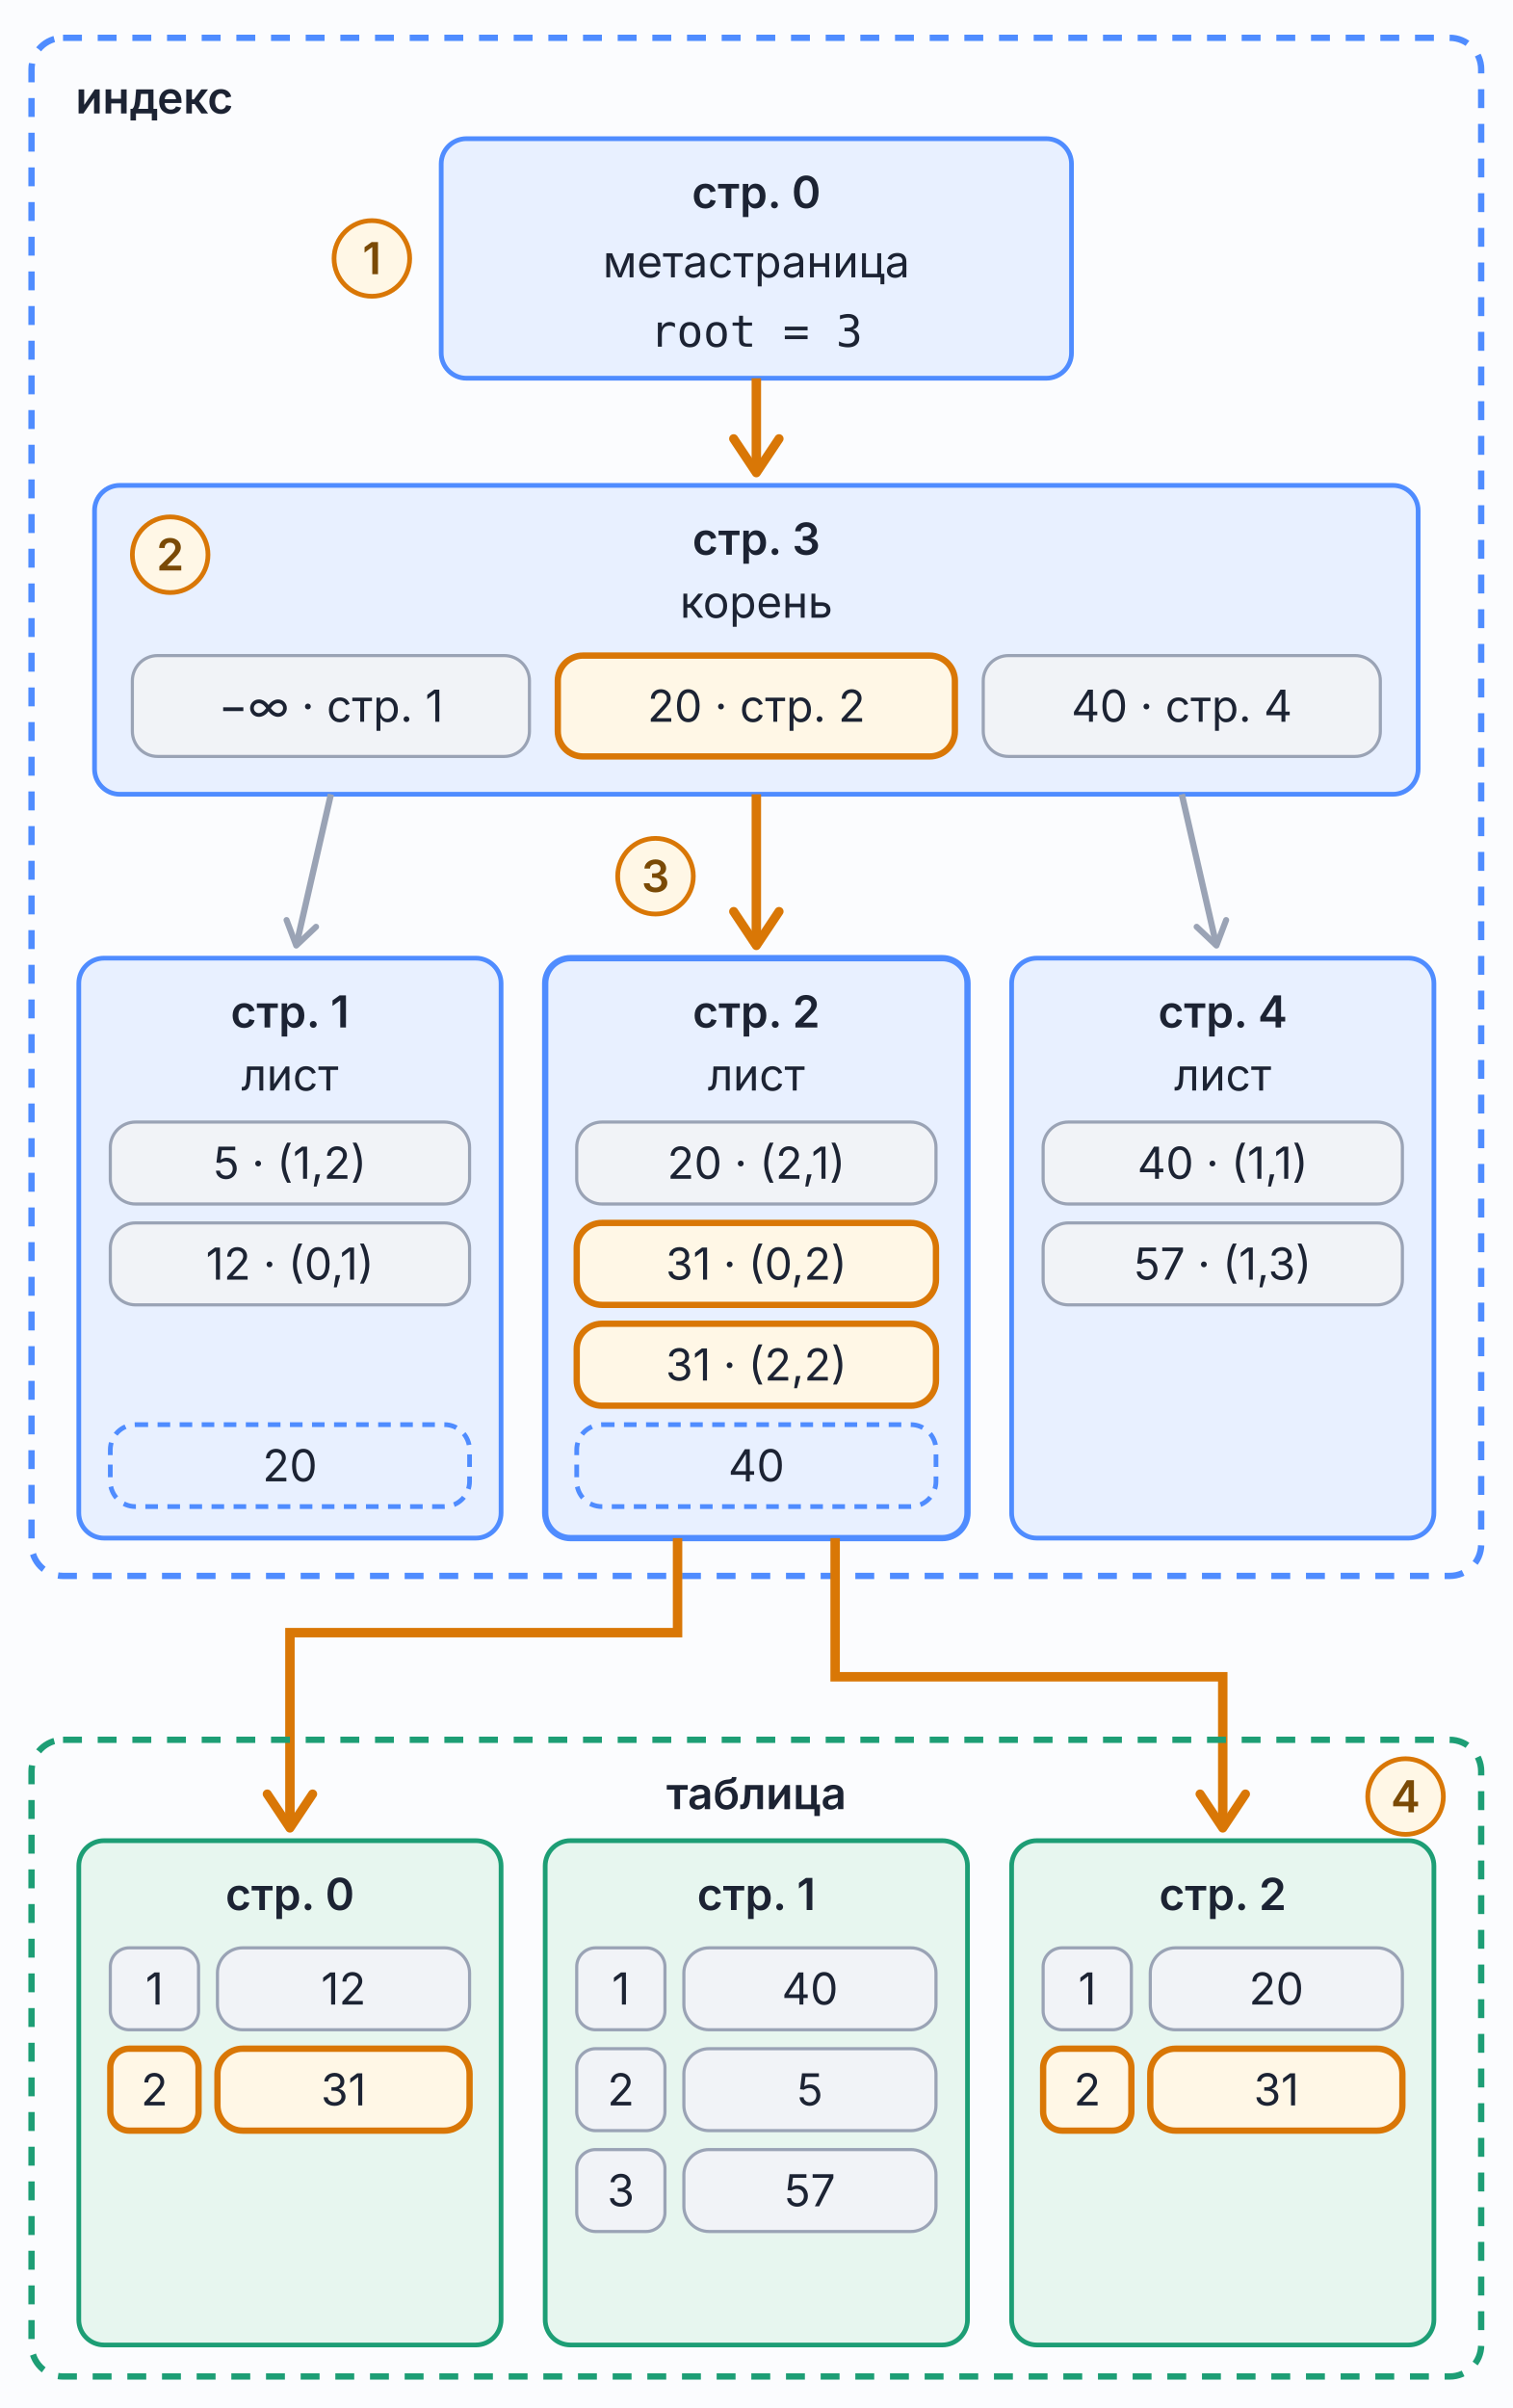
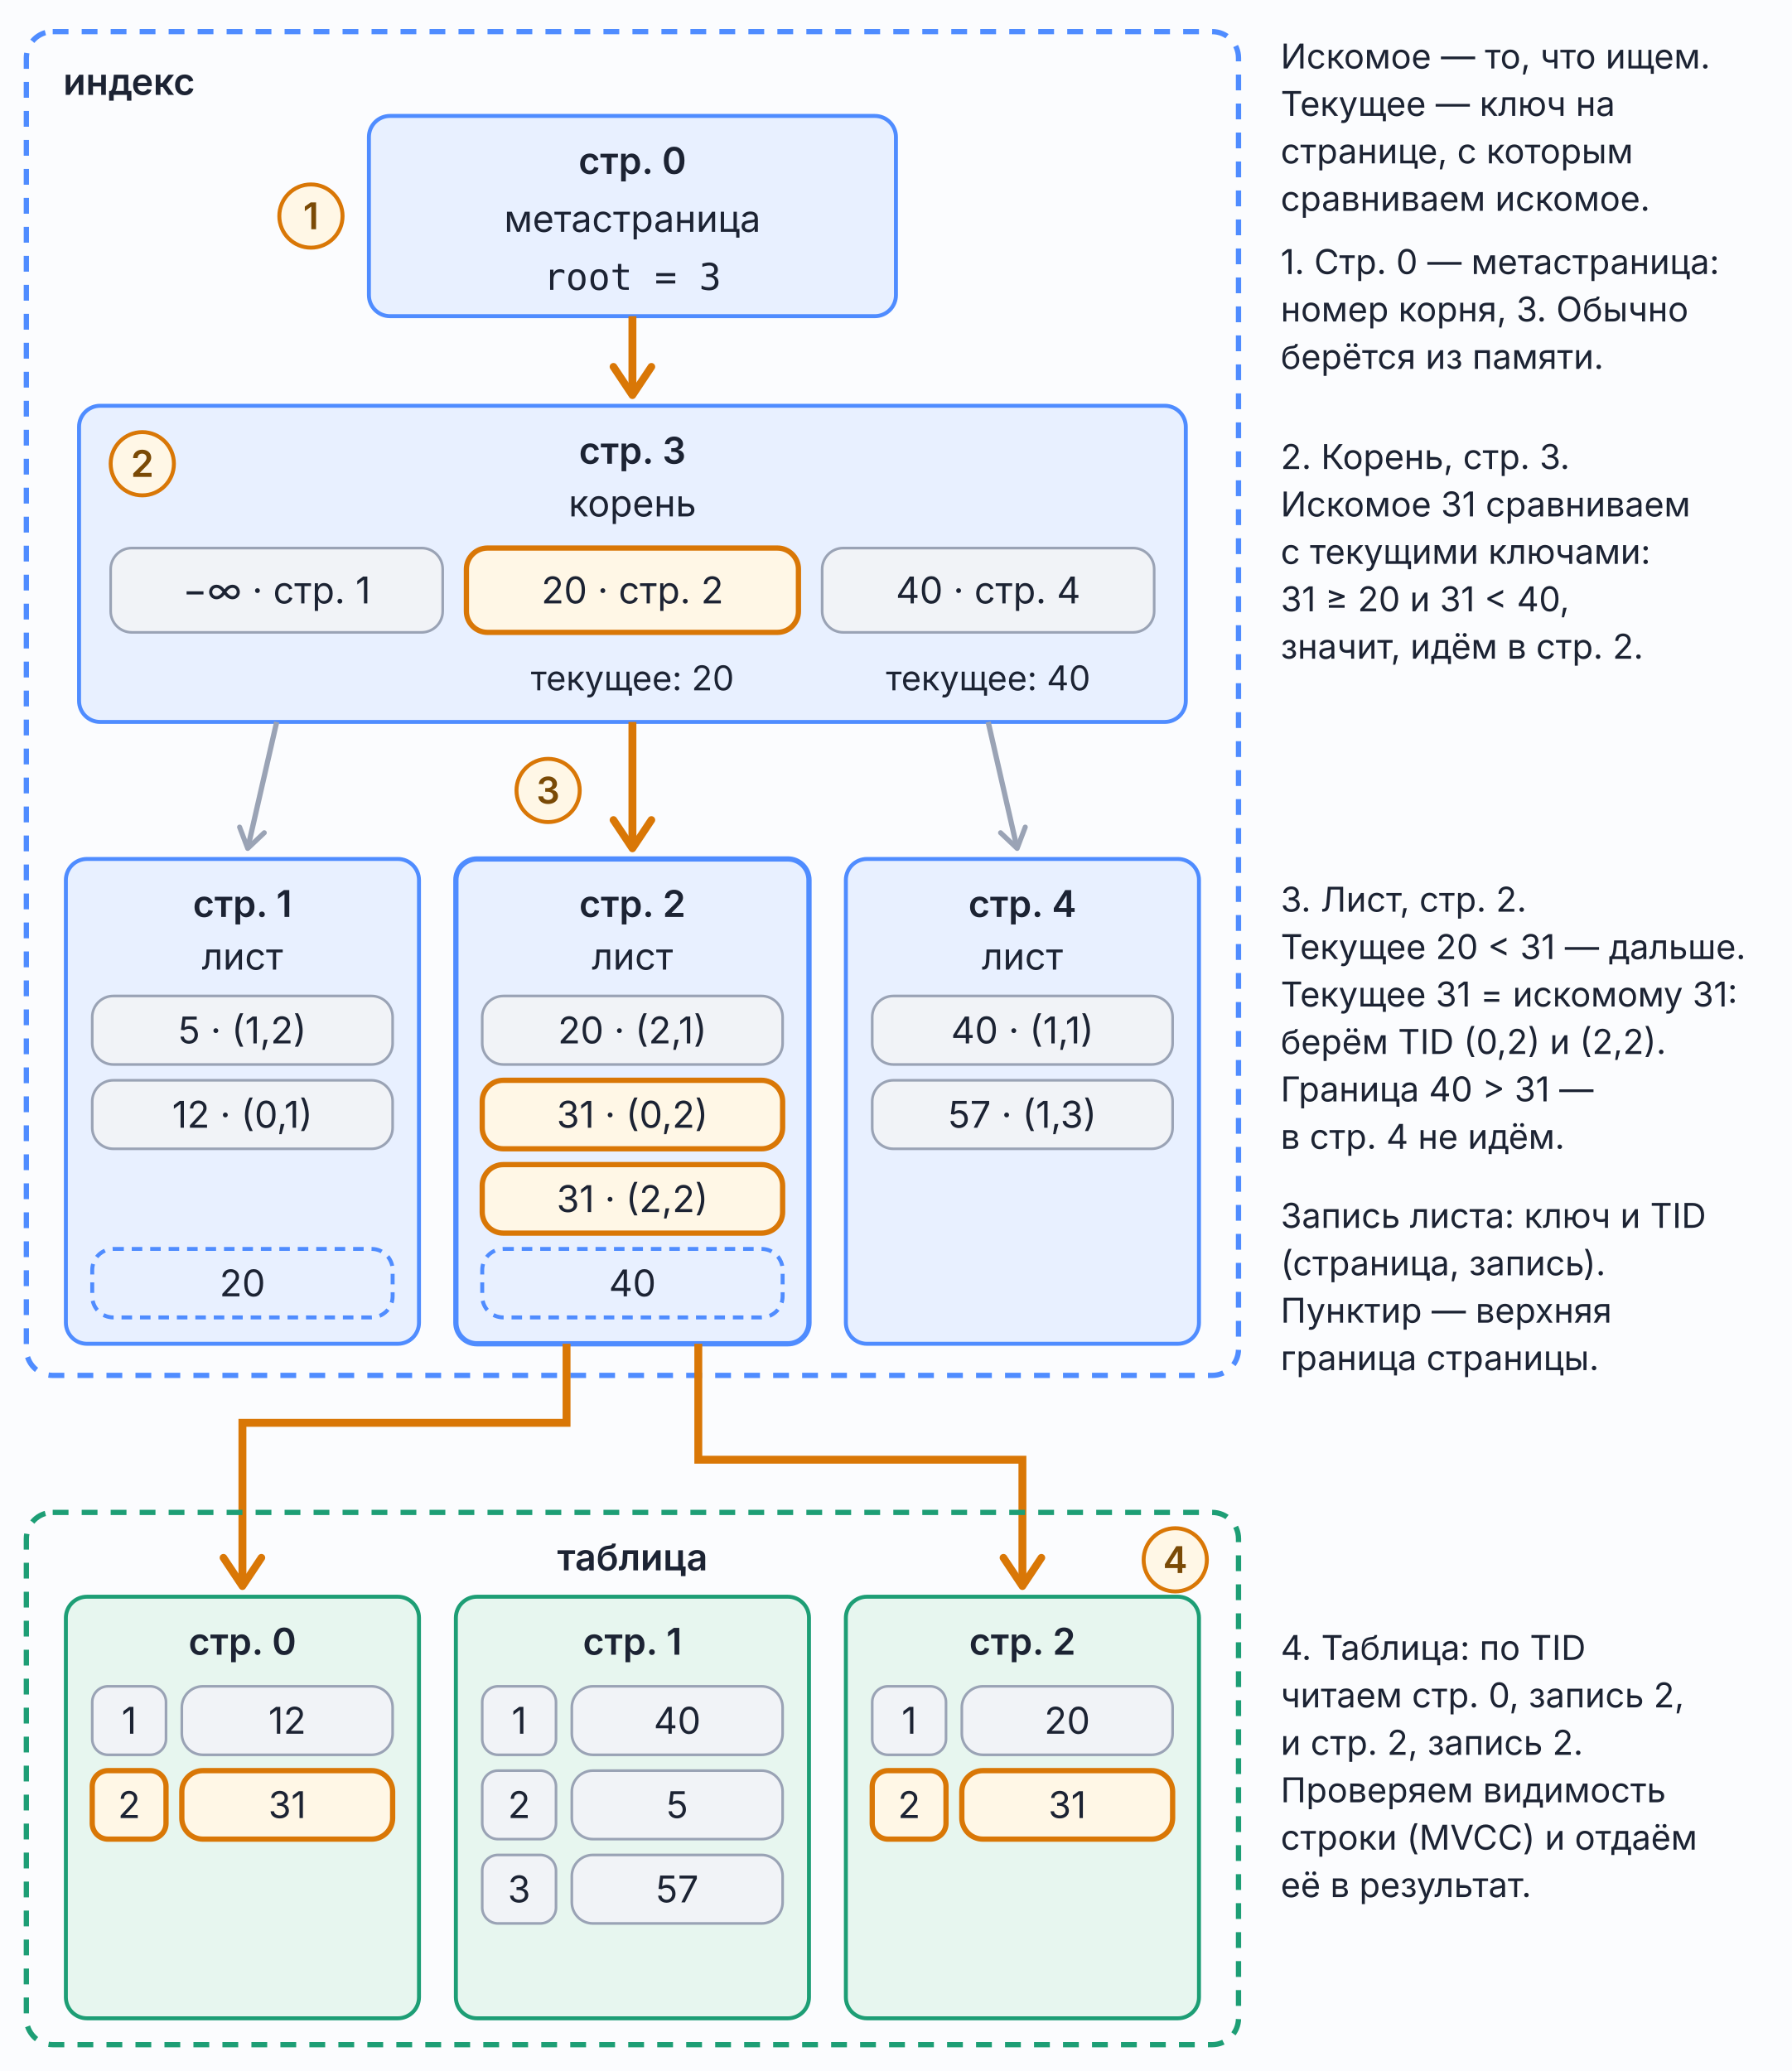
- <svg xmlns="http://www.w3.org/2000/svg" viewBox="0 0 480 764" width="480" height="764" font-family="system-ui, -apple-system, Segoe UI, sans-serif">
+ <svg xmlns="http://www.w3.org/2000/svg" viewBox="0 0 680 786" width="680" height="786" font-family="system-ui, -apple-system, Segoe UI, sans-serif">
  <defs>
    <marker id="arrowPath" viewBox="0 0 10 10" refX="8" refY="5" markerWidth="6" markerHeight="6" orient="auto-start-reverse">
      <path d="M2 1L8 5L2 9" fill="none" stroke="#d97706" stroke-width="1.6" stroke-linecap="round" stroke-linejoin="round" />
    </marker>
    <marker id="arrowGray" viewBox="0 0 10 10" refX="8" refY="5" markerWidth="6" markerHeight="6" orient="auto-start-reverse">
      <path d="M2 1L8 5L2 9" fill="none" stroke="#9aa3b5" stroke-width="1.6" stroke-linecap="round" stroke-linejoin="round" />
    </marker>
  </defs>
-   <rect width="480" height="764" fill="#fbfcfe" />
-   <rect x="10" y="12" width="460" height="488" rx="10" fill="none" stroke="#4f8cff" stroke-width="2" stroke-dasharray="6 5" />
+   <rect width="680" height="786" fill="#fbfcfe" />
+   <g font-size="13" fill="#1c2333">
+     <text x="486" y="26">Искомое — то, что ищем.</text>
+     <text x="486" y="44">Текущее — ключ на</text>
+     <text x="486" y="62">странице, с которым</text>
+     <text x="486" y="80">сравниваем искомое.</text>
+   </g>
+   <rect x="10" y="12" width="460" height="510" rx="10" fill="none" stroke="#4f8cff" stroke-width="2" stroke-dasharray="6 5" />
  <text x="24" y="36" font-size="14" font-weight="600" fill="#1c2333">индекс</text>
  <circle cx="118" cy="82" r="12" fill="#fff7e6" stroke="#d97706" stroke-width="1.5" />
  <text x="118" y="87" text-anchor="middle" font-size="14" font-weight="600" fill="#7a4a06">1</text>
  <rect x="140" y="44" width="200" height="76" rx="8" fill="#e8f0ff" stroke="#4f8cff" stroke-width="1.5" />
  <text x="240" y="66" text-anchor="middle" font-size="14" font-weight="600" fill="#1c2333">стр. 0</text>
  <text x="240" y="88" text-anchor="middle" font-size="14" fill="#1c2333">метастраница</text>
  <text x="240" y="110" text-anchor="middle" font-size="14" font-family="Consolas, monospace" fill="#1c2333">root = 3</text>
  <line x1="240" y1="120" x2="240" y2="150" stroke="#d97706" stroke-width="3" marker-end="url(#arrowPath)" />
-   <rect x="30" y="154" width="420" height="98" rx="8" fill="#e8f0ff" stroke="#4f8cff" stroke-width="1.5" />
+   <g font-size="13" fill="#1c2333">
+     <text x="486" y="104">1. Стр. 0 — метастраница:</text>
+     <text x="486" y="122">номер корня, 3. Обычно</text>
+     <text x="486" y="140">берётся из памяти.</text>
+   </g>
+   <rect x="30" y="154" width="420" height="120" rx="8" fill="#e8f0ff" stroke="#4f8cff" stroke-width="1.5" />
  <circle cx="54" cy="176" r="12" fill="#fff7e6" stroke="#d97706" stroke-width="1.5" />
  <text x="54" y="181" text-anchor="middle" font-size="14" font-weight="600" fill="#7a4a06">2</text>
  <text x="240" y="176" text-anchor="middle" font-size="14" font-weight="600" fill="#1c2333">стр. 3</text>
  <text x="240" y="196" text-anchor="middle" font-size="14" fill="#1c2333">корень</text>
  <rect x="42" y="208" width="126" height="32" rx="8" fill="#f1f3f7" stroke="#9aa3b5" stroke-width="1" />
  <text x="105" y="229" text-anchor="middle" font-size="14" fill="#1c2333">−∞ · стр. 1</text>
  <rect x="177" y="208" width="126" height="32" rx="8" fill="#fff7e6" stroke="#d97706" stroke-width="2" />
  <text x="240" y="229" text-anchor="middle" font-size="14" fill="#1c2333">20 · стр. 2</text>
  <rect x="312" y="208" width="126" height="32" rx="8" fill="#f1f3f7" stroke="#9aa3b5" stroke-width="1" />
  <text x="375" y="229" text-anchor="middle" font-size="14" fill="#1c2333">40 · стр. 4</text>
-   <line x1="105" y1="252" x2="94" y2="300" stroke="#9aa3b5" stroke-width="2" marker-end="url(#arrowGray)" />
-   <line x1="240" y1="252" x2="240" y2="300" stroke="#d97706" stroke-width="3" marker-end="url(#arrowPath)" />
-   <line x1="375" y1="252" x2="386" y2="300" stroke="#9aa3b5" stroke-width="2" marker-end="url(#arrowGray)" />
-   <circle cx="208" cy="278" r="12" fill="#fff7e6" stroke="#d97706" stroke-width="1.5" />
-   <text x="208" y="283" text-anchor="middle" font-size="14" font-weight="600" fill="#7a4a06">3</text>
-   <rect x="25" y="304" width="134" height="184" rx="8" fill="#e8f0ff" stroke="#4f8cff" stroke-width="1.5" />
-   <text x="92" y="326" text-anchor="middle" font-size="14" font-weight="600" fill="#1c2333">стр. 1</text>
-   <text x="92" y="346" text-anchor="middle" font-size="14" fill="#1c2333">лист</text>
-   <rect x="35" y="356" width="114" height="26" rx="8" fill="#f1f3f7" stroke="#9aa3b5" stroke-width="1" />
-   <text x="92" y="374" text-anchor="middle" font-size="14" fill="#1c2333">5 · (1,2)</text>
-   <rect x="35" y="388" width="114" height="26" rx="8" fill="#f1f3f7" stroke="#9aa3b5" stroke-width="1" />
-   <text x="92" y="406" text-anchor="middle" font-size="14" fill="#1c2333">12 · (0,1)</text>
-   <rect x="35" y="452" width="114" height="26" rx="8" fill="none" stroke="#4f8cff" stroke-width="1.5" stroke-dasharray="4 3" />
-   <text x="92" y="470" text-anchor="middle" font-size="14" fill="#1c2333">20</text>
-   <rect x="173" y="304" width="134" height="184" rx="8" fill="#e8f0ff" stroke="#4f8cff" stroke-width="2" />
-   <text x="240" y="326" text-anchor="middle" font-size="14" font-weight="600" fill="#1c2333">стр. 2</text>
-   <text x="240" y="346" text-anchor="middle" font-size="14" fill="#1c2333">лист</text>
-   <rect x="183" y="356" width="114" height="26" rx="8" fill="#f1f3f7" stroke="#9aa3b5" stroke-width="1" />
-   <text x="240" y="374" text-anchor="middle" font-size="14" fill="#1c2333">20 · (2,1)</text>
-   <rect x="183" y="388" width="114" height="26" rx="8" fill="#fff7e6" stroke="#d97706" stroke-width="2" />
-   <text x="240" y="406" text-anchor="middle" font-size="14" fill="#1c2333">31 · (0,2)</text>
-   <rect x="183" y="420" width="114" height="26" rx="8" fill="#fff7e6" stroke="#d97706" stroke-width="2" />
-   <text x="240" y="438" text-anchor="middle" font-size="14" fill="#1c2333">31 · (2,2)</text>
-   <rect x="183" y="452" width="114" height="26" rx="8" fill="none" stroke="#4f8cff" stroke-width="1.5" stroke-dasharray="4 3" />
-   <text x="240" y="470" text-anchor="middle" font-size="14" fill="#1c2333">40</text>
-   <rect x="321" y="304" width="134" height="184" rx="8" fill="#e8f0ff" stroke="#4f8cff" stroke-width="1.5" />
-   <text x="388" y="326" text-anchor="middle" font-size="14" font-weight="600" fill="#1c2333">стр. 4</text>
-   <text x="388" y="346" text-anchor="middle" font-size="14" fill="#1c2333">лист</text>
-   <rect x="331" y="356" width="114" height="26" rx="8" fill="#f1f3f7" stroke="#9aa3b5" stroke-width="1" />
-   <text x="388" y="374" text-anchor="middle" font-size="14" fill="#1c2333">40 · (1,1)</text>
-   <rect x="331" y="388" width="114" height="26" rx="8" fill="#f1f3f7" stroke="#9aa3b5" stroke-width="1" />
-   <text x="388" y="406" text-anchor="middle" font-size="14" fill="#1c2333">57 · (1,3)</text>
-   <path d="M215 488 L215 518 L92 518 L92 580" fill="none" stroke="#d97706" stroke-width="3" marker-end="url(#arrowPath)" />
-   <path d="M265 488 L265 532 L388 532 L388 580" fill="none" stroke="#d97706" stroke-width="3" marker-end="url(#arrowPath)" />
-   <rect x="10" y="552" width="460" height="202" rx="10" fill="none" stroke="#1d9e75" stroke-width="2" stroke-dasharray="6 5" />
-   <text x="240" y="574" text-anchor="middle" font-size="14" font-weight="600" fill="#1c2333">таблица</text>
-   <circle cx="446" cy="570" r="12" fill="#fff7e6" stroke="#d97706" stroke-width="1.5" />
-   <text x="446" y="575" text-anchor="middle" font-size="14" font-weight="600" fill="#7a4a06">4</text>
-   <rect x="25" y="584" width="134" height="160" rx="8" fill="#e7f6ef" stroke="#1d9e75" stroke-width="1.5" />
-   <text x="92" y="606" text-anchor="middle" font-size="14" font-weight="600" fill="#1c2333">стр. 0</text>
-   <rect x="35" y="618" width="28" height="26" rx="6" fill="#f1f3f7" stroke="#9aa3b5" stroke-width="1" />
-   <text x="49" y="636" text-anchor="middle" font-size="14" fill="#1c2333">1</text>
-   <rect x="69" y="618" width="80" height="26" rx="8" fill="#f1f3f7" stroke="#9aa3b5" stroke-width="1" />
-   <text x="109" y="636" text-anchor="middle" font-size="14" fill="#1c2333">12</text>
-   <rect x="35" y="650" width="28" height="26" rx="6" fill="#fff7e6" stroke="#d97706" stroke-width="2" />
-   <text x="49" y="668" text-anchor="middle" font-size="14" fill="#1c2333">2</text>
-   <rect x="69" y="650" width="80" height="26" rx="8" fill="#fff7e6" stroke="#d97706" stroke-width="2" />
-   <text x="109" y="668" text-anchor="middle" font-size="14" fill="#1c2333">31</text>
-   <rect x="173" y="584" width="134" height="160" rx="8" fill="#e7f6ef" stroke="#1d9e75" stroke-width="1.5" />
-   <text x="240" y="606" text-anchor="middle" font-size="14" font-weight="600" fill="#1c2333">стр. 1</text>
-   <rect x="183" y="618" width="28" height="26" rx="6" fill="#f1f3f7" stroke="#9aa3b5" stroke-width="1" />
-   <text x="197" y="636" text-anchor="middle" font-size="14" fill="#1c2333">1</text>
-   <rect x="217" y="618" width="80" height="26" rx="8" fill="#f1f3f7" stroke="#9aa3b5" stroke-width="1" />
-   <text x="257" y="636" text-anchor="middle" font-size="14" fill="#1c2333">40</text>
-   <rect x="183" y="650" width="28" height="26" rx="6" fill="#f1f3f7" stroke="#9aa3b5" stroke-width="1" />
-   <text x="197" y="668" text-anchor="middle" font-size="14" fill="#1c2333">2</text>
-   <rect x="217" y="650" width="80" height="26" rx="8" fill="#f1f3f7" stroke="#9aa3b5" stroke-width="1" />
-   <text x="257" y="668" text-anchor="middle" font-size="14" fill="#1c2333">5</text>
-   <rect x="183" y="682" width="28" height="26" rx="6" fill="#f1f3f7" stroke="#9aa3b5" stroke-width="1" />
-   <text x="197" y="700" text-anchor="middle" font-size="14" fill="#1c2333">3</text>
-   <rect x="217" y="682" width="80" height="26" rx="8" fill="#f1f3f7" stroke="#9aa3b5" stroke-width="1" />
-   <text x="257" y="700" text-anchor="middle" font-size="14" fill="#1c2333">57</text>
-   <rect x="321" y="584" width="134" height="160" rx="8" fill="#e7f6ef" stroke="#1d9e75" stroke-width="1.5" />
-   <text x="388" y="606" text-anchor="middle" font-size="14" font-weight="600" fill="#1c2333">стр. 2</text>
-   <rect x="331" y="618" width="28" height="26" rx="6" fill="#f1f3f7" stroke="#9aa3b5" stroke-width="1" />
-   <text x="345" y="636" text-anchor="middle" font-size="14" fill="#1c2333">1</text>
-   <rect x="365" y="618" width="80" height="26" rx="8" fill="#f1f3f7" stroke="#9aa3b5" stroke-width="1" />
-   <text x="405" y="636" text-anchor="middle" font-size="14" fill="#1c2333">20</text>
-   <rect x="331" y="650" width="28" height="26" rx="6" fill="#fff7e6" stroke="#d97706" stroke-width="2" />
-   <text x="345" y="668" text-anchor="middle" font-size="14" fill="#1c2333">2</text>
-   <rect x="365" y="650" width="80" height="26" rx="8" fill="#fff7e6" stroke="#d97706" stroke-width="2" />
-   <text x="405" y="668" text-anchor="middle" font-size="14" fill="#1c2333">31</text>
+   <text x="240" y="262" text-anchor="middle" font-size="13" fill="#1c2333">текущее: 20</text>
+   <text x="375" y="262" text-anchor="middle" font-size="13" fill="#1c2333">текущее: 40</text>
+   <g font-size="13" fill="#1c2333">
+     <text x="486" y="178">2. Корень, стр. 3.</text>
+     <text x="486" y="196">Искомое 31 сравниваем</text>
+     <text x="486" y="214">с текущими ключами:</text>
+     <text x="486" y="232">31 ≥ 20 и 31 &lt; 40,</text>
+     <text x="486" y="250">значит, идём в стр. 2.</text>
+   </g>
+   <line x1="105" y1="274" x2="94" y2="322" stroke="#9aa3b5" stroke-width="2" marker-end="url(#arrowGray)" />
+   <line x1="240" y1="274" x2="240" y2="322" stroke="#d97706" stroke-width="3" marker-end="url(#arrowPath)" />
+   <line x1="375" y1="274" x2="386" y2="322" stroke="#9aa3b5" stroke-width="2" marker-end="url(#arrowGray)" />
+   <circle cx="208" cy="300" r="12" fill="#fff7e6" stroke="#d97706" stroke-width="1.5" />
+   <text x="208" y="305" text-anchor="middle" font-size="14" font-weight="600" fill="#7a4a06">3</text>
+   <rect x="25" y="326" width="134" height="184" rx="8" fill="#e8f0ff" stroke="#4f8cff" stroke-width="1.5" />
+   <text x="92" y="348" text-anchor="middle" font-size="14" font-weight="600" fill="#1c2333">стр. 1</text>
+   <text x="92" y="368" text-anchor="middle" font-size="14" fill="#1c2333">лист</text>
+   <rect x="35" y="378" width="114" height="26" rx="8" fill="#f1f3f7" stroke="#9aa3b5" stroke-width="1" />
+   <text x="92" y="396" text-anchor="middle" font-size="14" fill="#1c2333">5 · (1,2)</text>
+   <rect x="35" y="410" width="114" height="26" rx="8" fill="#f1f3f7" stroke="#9aa3b5" stroke-width="1" />
+   <text x="92" y="428" text-anchor="middle" font-size="14" fill="#1c2333">12 · (0,1)</text>
+   <rect x="35" y="474" width="114" height="26" rx="8" fill="none" stroke="#4f8cff" stroke-width="1.5" stroke-dasharray="4 3" />
+   <text x="92" y="492" text-anchor="middle" font-size="14" fill="#1c2333">20</text>
+   <rect x="173" y="326" width="134" height="184" rx="8" fill="#e8f0ff" stroke="#4f8cff" stroke-width="2" />
+   <text x="240" y="348" text-anchor="middle" font-size="14" font-weight="600" fill="#1c2333">стр. 2</text>
+   <text x="240" y="368" text-anchor="middle" font-size="14" fill="#1c2333">лист</text>
+   <rect x="183" y="378" width="114" height="26" rx="8" fill="#f1f3f7" stroke="#9aa3b5" stroke-width="1" />
+   <text x="240" y="396" text-anchor="middle" font-size="14" fill="#1c2333">20 · (2,1)</text>
+   <rect x="183" y="410" width="114" height="26" rx="8" fill="#fff7e6" stroke="#d97706" stroke-width="2" />
+   <text x="240" y="428" text-anchor="middle" font-size="14" fill="#1c2333">31 · (0,2)</text>
+   <rect x="183" y="442" width="114" height="26" rx="8" fill="#fff7e6" stroke="#d97706" stroke-width="2" />
+   <text x="240" y="460" text-anchor="middle" font-size="14" fill="#1c2333">31 · (2,2)</text>
+   <rect x="183" y="474" width="114" height="26" rx="8" fill="none" stroke="#4f8cff" stroke-width="1.5" stroke-dasharray="4 3" />
+   <text x="240" y="492" text-anchor="middle" font-size="14" fill="#1c2333">40</text>
+   <rect x="321" y="326" width="134" height="184" rx="8" fill="#e8f0ff" stroke="#4f8cff" stroke-width="1.5" />
+   <text x="388" y="348" text-anchor="middle" font-size="14" font-weight="600" fill="#1c2333">стр. 4</text>
+   <text x="388" y="368" text-anchor="middle" font-size="14" fill="#1c2333">лист</text>
+   <rect x="331" y="378" width="114" height="26" rx="8" fill="#f1f3f7" stroke="#9aa3b5" stroke-width="1" />
+   <text x="388" y="396" text-anchor="middle" font-size="14" fill="#1c2333">40 · (1,1)</text>
+   <rect x="331" y="410" width="114" height="26" rx="8" fill="#f1f3f7" stroke="#9aa3b5" stroke-width="1" />
+   <text x="388" y="428" text-anchor="middle" font-size="14" fill="#1c2333">57 · (1,3)</text>
+   <g font-size="13" fill="#1c2333">
+     <text x="486" y="346">3. Лист, стр. 2.</text>
+     <text x="486" y="364">Текущее 20 &lt; 31 — дальше.</text>
+     <text x="486" y="382">Текущее 31 = искомому 31:</text>
+     <text x="486" y="400">берём TID (0,2) и (2,2).</text>
+     <text x="486" y="418">Граница 40 &gt; 31 —</text>
+     <text x="486" y="436">в стр. 4 не идём.</text>
+     <text x="486" y="466">Запись листа: ключ и TID</text>
+     <text x="486" y="484">(страница, запись).</text>
+     <text x="486" y="502">Пунктир — верхняя</text>
+     <text x="486" y="520">граница страницы.</text>
+   </g>
+   <path d="M215 510 L215 540 L92 540 L92 602" fill="none" stroke="#d97706" stroke-width="3" marker-end="url(#arrowPath)" />
+   <path d="M265 510 L265 554 L388 554 L388 602" fill="none" stroke="#d97706" stroke-width="3" marker-end="url(#arrowPath)" />
+   <rect x="10" y="574" width="460" height="202" rx="10" fill="none" stroke="#1d9e75" stroke-width="2" stroke-dasharray="6 5" />
+   <text x="240" y="596" text-anchor="middle" font-size="14" font-weight="600" fill="#1c2333">таблица</text>
+   <circle cx="446" cy="592" r="12" fill="#fff7e6" stroke="#d97706" stroke-width="1.5" />
+   <text x="446" y="597" text-anchor="middle" font-size="14" font-weight="600" fill="#7a4a06">4</text>
+   <rect x="25" y="606" width="134" height="160" rx="8" fill="#e7f6ef" stroke="#1d9e75" stroke-width="1.5" />
+   <text x="92" y="628" text-anchor="middle" font-size="14" font-weight="600" fill="#1c2333">стр. 0</text>
+   <rect x="35" y="640" width="28" height="26" rx="6" fill="#f1f3f7" stroke="#9aa3b5" stroke-width="1" />
+   <text x="49" y="658" text-anchor="middle" font-size="14" fill="#1c2333">1</text>
+   <rect x="69" y="640" width="80" height="26" rx="8" fill="#f1f3f7" stroke="#9aa3b5" stroke-width="1" />
+   <text x="109" y="658" text-anchor="middle" font-size="14" fill="#1c2333">12</text>
+   <rect x="35" y="672" width="28" height="26" rx="6" fill="#fff7e6" stroke="#d97706" stroke-width="2" />
+   <text x="49" y="690" text-anchor="middle" font-size="14" fill="#1c2333">2</text>
+   <rect x="69" y="672" width="80" height="26" rx="8" fill="#fff7e6" stroke="#d97706" stroke-width="2" />
+   <text x="109" y="690" text-anchor="middle" font-size="14" fill="#1c2333">31</text>
+   <rect x="173" y="606" width="134" height="160" rx="8" fill="#e7f6ef" stroke="#1d9e75" stroke-width="1.5" />
+   <text x="240" y="628" text-anchor="middle" font-size="14" font-weight="600" fill="#1c2333">стр. 1</text>
+   <rect x="183" y="640" width="28" height="26" rx="6" fill="#f1f3f7" stroke="#9aa3b5" stroke-width="1" />
+   <text x="197" y="658" text-anchor="middle" font-size="14" fill="#1c2333">1</text>
+   <rect x="217" y="640" width="80" height="26" rx="8" fill="#f1f3f7" stroke="#9aa3b5" stroke-width="1" />
+   <text x="257" y="658" text-anchor="middle" font-size="14" fill="#1c2333">40</text>
+   <rect x="183" y="672" width="28" height="26" rx="6" fill="#f1f3f7" stroke="#9aa3b5" stroke-width="1" />
+   <text x="197" y="690" text-anchor="middle" font-size="14" fill="#1c2333">2</text>
+   <rect x="217" y="672" width="80" height="26" rx="8" fill="#f1f3f7" stroke="#9aa3b5" stroke-width="1" />
+   <text x="257" y="690" text-anchor="middle" font-size="14" fill="#1c2333">5</text>
+   <rect x="183" y="704" width="28" height="26" rx="6" fill="#f1f3f7" stroke="#9aa3b5" stroke-width="1" />
+   <text x="197" y="722" text-anchor="middle" font-size="14" fill="#1c2333">3</text>
+   <rect x="217" y="704" width="80" height="26" rx="8" fill="#f1f3f7" stroke="#9aa3b5" stroke-width="1" />
+   <text x="257" y="722" text-anchor="middle" font-size="14" fill="#1c2333">57</text>
+   <rect x="321" y="606" width="134" height="160" rx="8" fill="#e7f6ef" stroke="#1d9e75" stroke-width="1.5" />
+   <text x="388" y="628" text-anchor="middle" font-size="14" font-weight="600" fill="#1c2333">стр. 2</text>
+   <rect x="331" y="640" width="28" height="26" rx="6" fill="#f1f3f7" stroke="#9aa3b5" stroke-width="1" />
+   <text x="345" y="658" text-anchor="middle" font-size="14" fill="#1c2333">1</text>
+   <rect x="365" y="640" width="80" height="26" rx="8" fill="#f1f3f7" stroke="#9aa3b5" stroke-width="1" />
+   <text x="405" y="658" text-anchor="middle" font-size="14" fill="#1c2333">20</text>
+   <rect x="331" y="672" width="28" height="26" rx="6" fill="#fff7e6" stroke="#d97706" stroke-width="2" />
+   <text x="345" y="690" text-anchor="middle" font-size="14" fill="#1c2333">2</text>
+   <rect x="365" y="672" width="80" height="26" rx="8" fill="#fff7e6" stroke="#d97706" stroke-width="2" />
+   <text x="405" y="690" text-anchor="middle" font-size="14" fill="#1c2333">31</text>
+   <g font-size="13" fill="#1c2333">
+     <text x="486" y="630">4. Таблица: по TID</text>
+     <text x="486" y="648">читаем стр. 0, запись 2,</text>
+     <text x="486" y="666">и стр. 2, запись 2.</text>
+     <text x="486" y="684">Проверяем видимость</text>
+     <text x="486" y="702">строки (MVCC) и отдаём</text>
+     <text x="486" y="720">её в результат.</text>
+   </g>
</svg>
